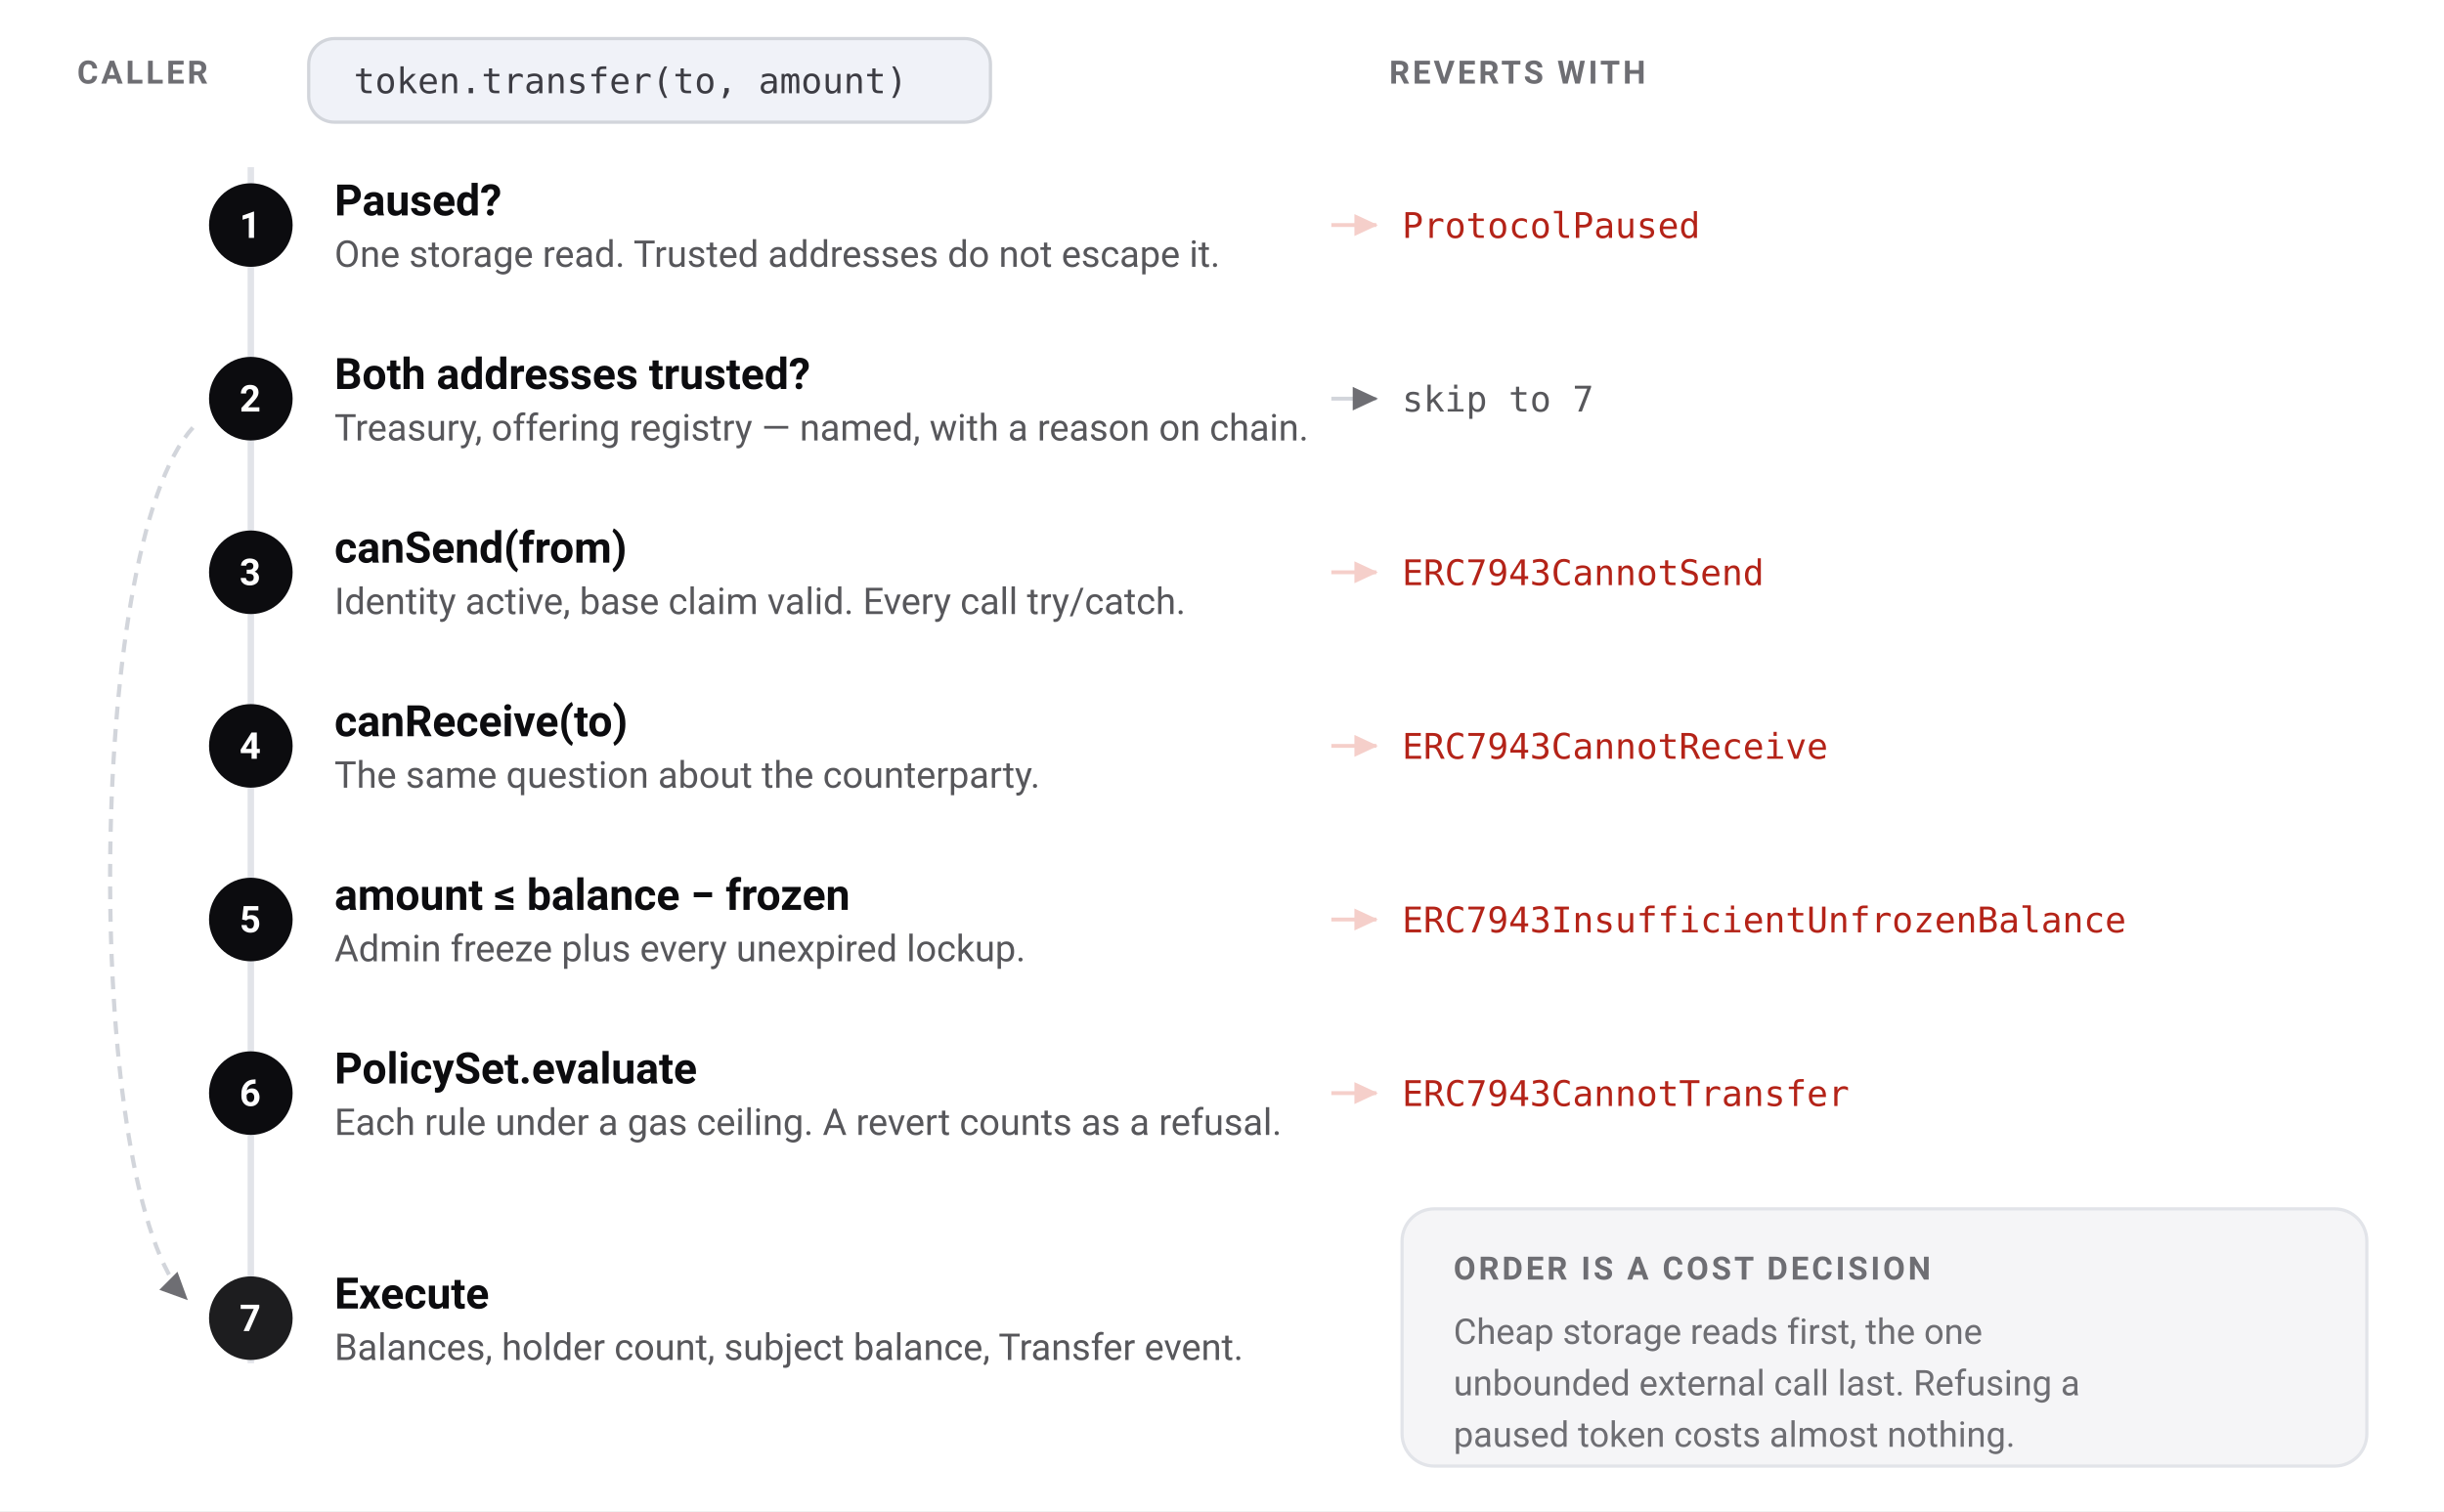
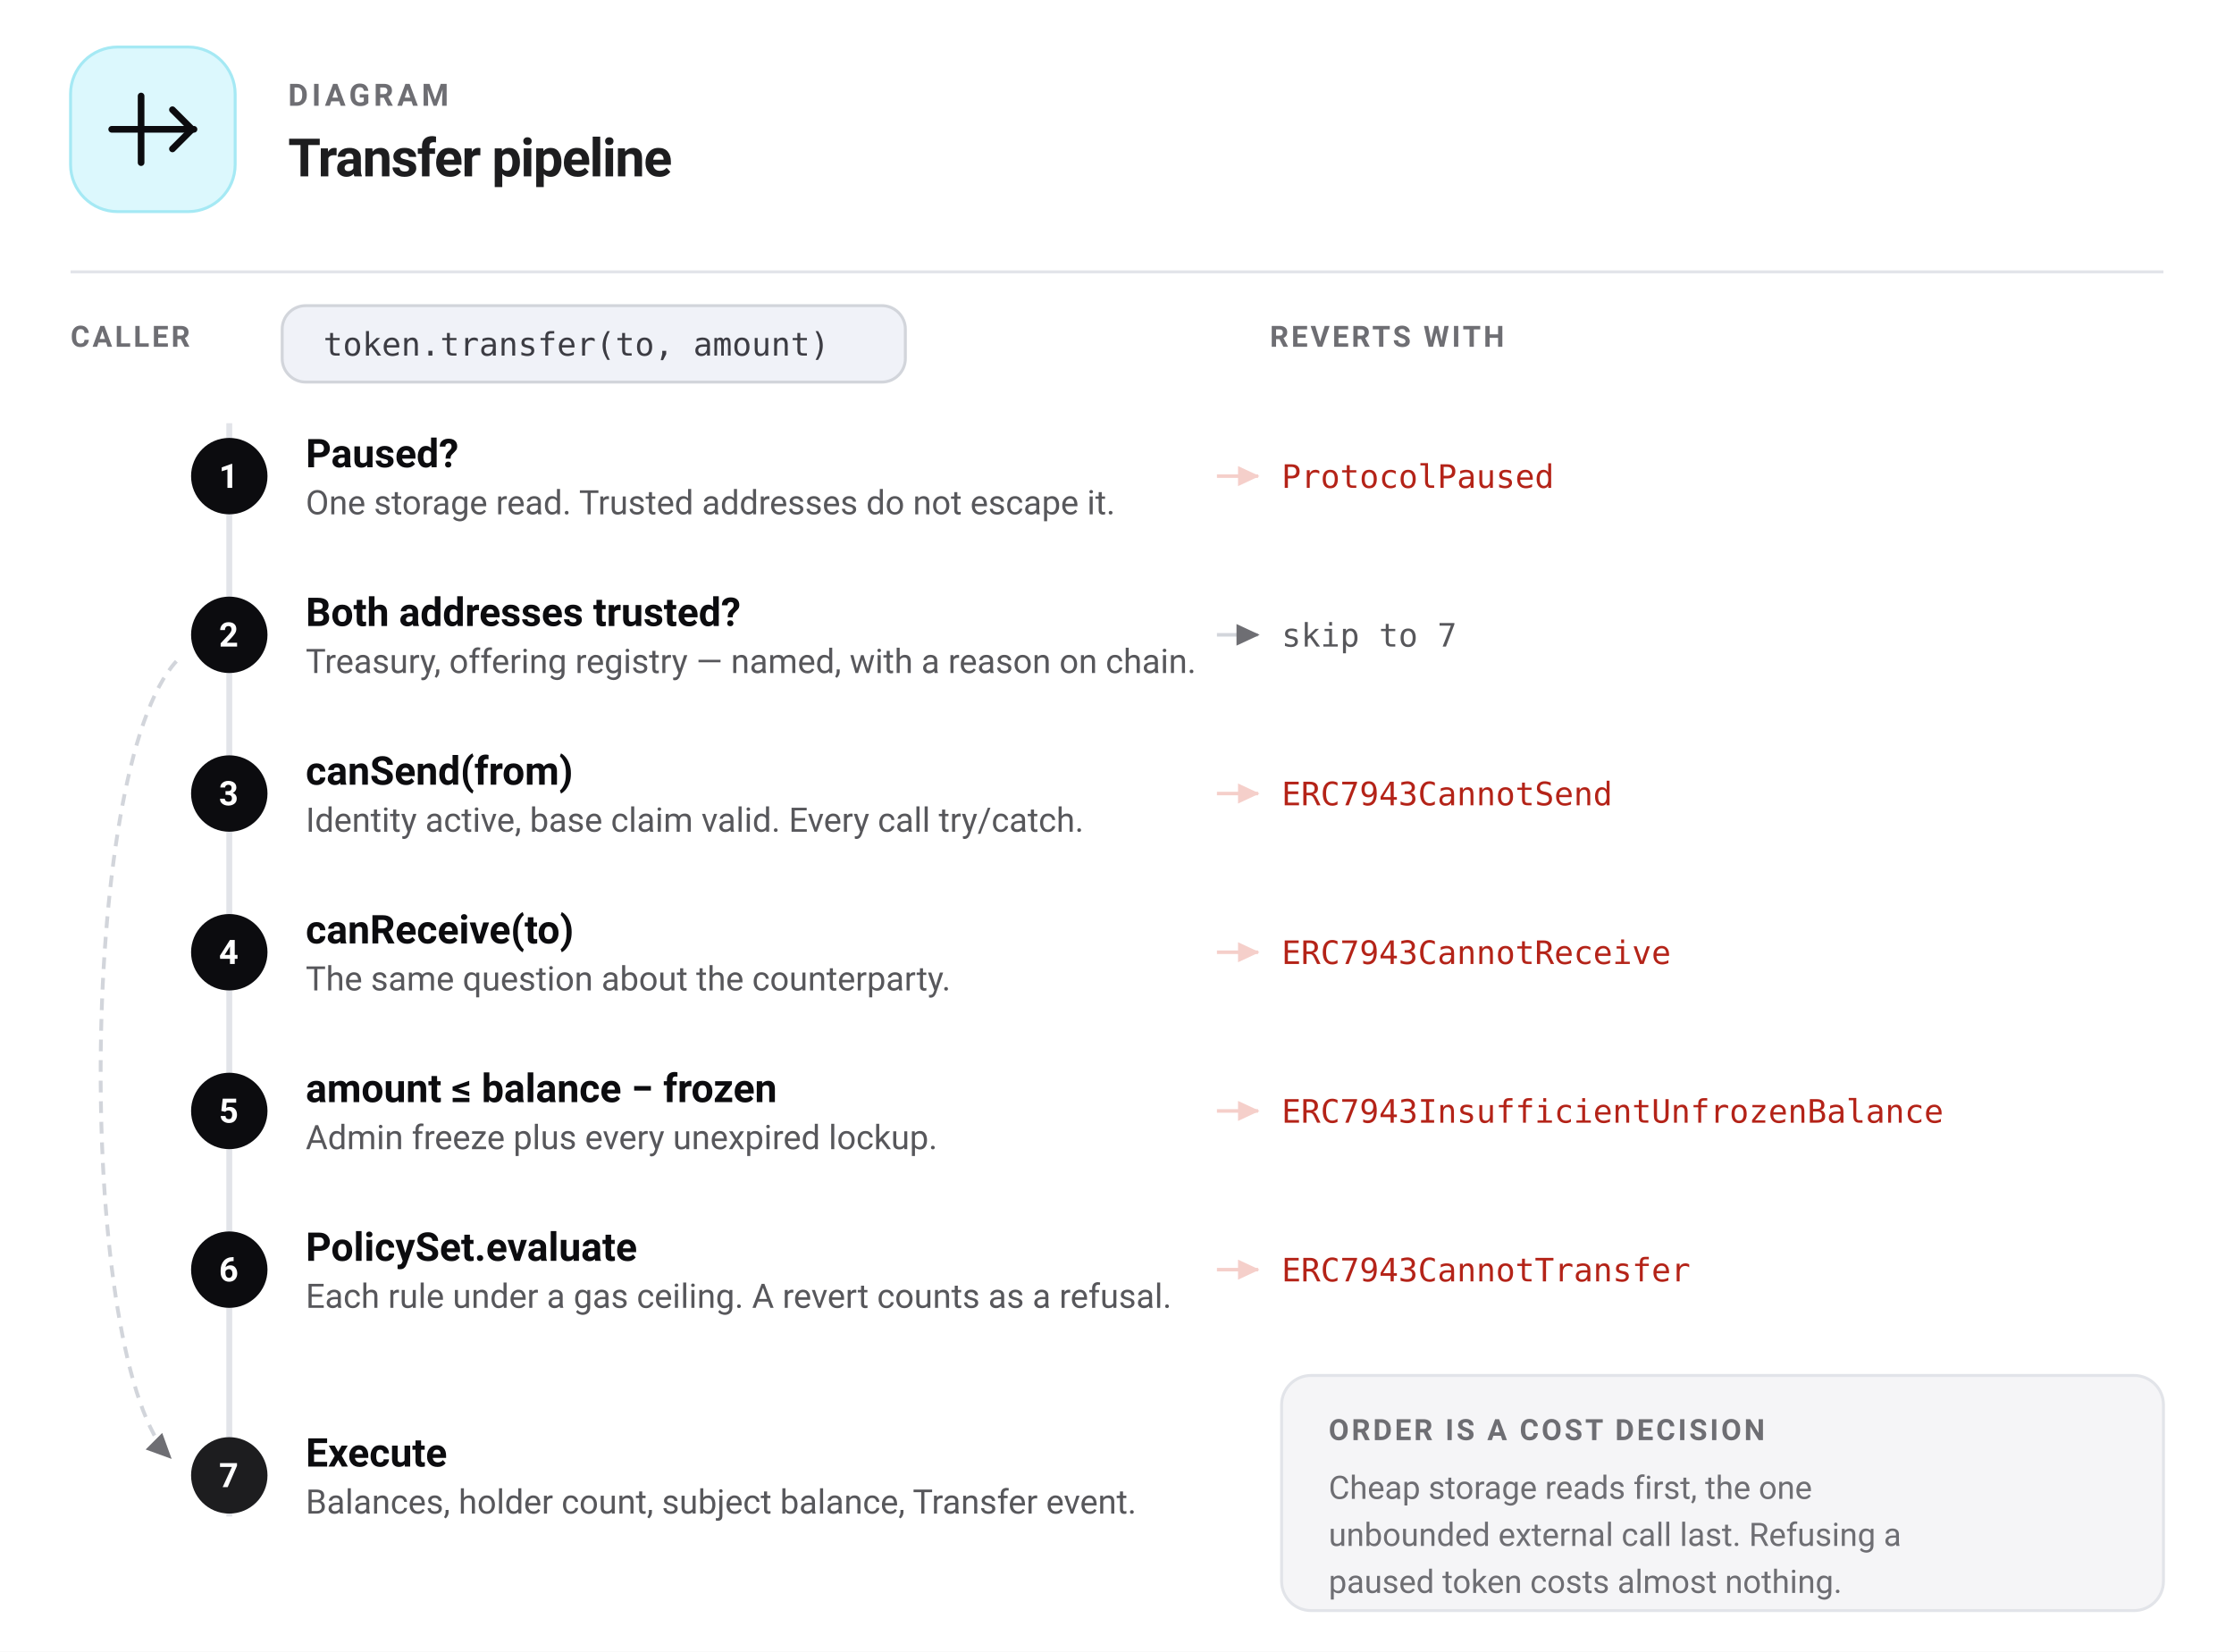
- <svg xmlns="http://www.w3.org/2000/svg" viewBox="0 0 760 470" width="760" height="470" class="d-pipe">
+ <svg xmlns="http://www.w3.org/2000/svg" viewBox="0 0 760 562" width="760" height="562" class="d-pipe">
  <style>
.d-pipe text{font-family:-apple-system,BlinkMacSystemFont,"Segoe UI",Roboto,Helvetica,Arial,sans-serif;fill:#0C0C0F}
.d-pipe .st{font-size:13.5px;font-weight:600}
.d-pipe .sub{font-size:11.5px;fill:#57575B}
.d-pipe .mo{font-family:ui-monospace,SFMono-Regular,Menlo,monospace;font-size:11px;fill:#B42318}
.d-pipe .mk{font-family:ui-monospace,SFMono-Regular,Menlo,monospace;font-size:11px;fill:#3C3C43}
.d-pipe .num{font-size:11.5px;font-weight:700;fill:#FFFFFF}
.d-pipe .fa{font-size:11px;fill:#6E6E73}
.d-pipe .lbl{font-size:10px;font-weight:700;letter-spacing:.09em;fill:#6E6E73}
/* A CSS rule beats a fill="" attribute, so variants get their own class. */
.d-pipe .mk.q{fill:#57575B}
+ 
+ .d-pipe .hdt{font-size:18px;font-weight:700;letter-spacing:-.022em;fill:#1D1D1F}
+ .d-pipe .hdk{font-size:10.5px;font-weight:700;letter-spacing:.12em;fill:#6E6E73}
+ .d-pipe .ico{fill:none;stroke:#0C0C0F;stroke-width:1.7;stroke-linecap:round;stroke-linejoin:round}
</style>
  <defs>
    <marker id="ta" viewBox="0 0 8 8" refX="7" refY="4" markerWidth="7" markerHeight="7" orient="auto">
      <path d="M0 0.5 L7.5 4 L0 7.5 Z" fill="#6E6E73" />
    </marker>
    <marker id="tr" viewBox="0 0 8 8" refX="7" refY="4" markerWidth="6.5" markerHeight="6.5" orient="auto">
      <path d="M0 0.5 L7.5 4 L0 7.5 Z" fill="#F5CFCA" />
    </marker>
  </defs>
-   <rect width="760" height="470" fill="#FFFFFF" />
-   <text class="lbl" x="24" y="26">CALLER</text>
-   <rect x="96" y="12" width="212" height="26" rx="8" fill="#F0F2F8" stroke="#D2D5DB" />
-   <text class="mk" x="110" y="29">token.transfer(to, amount)</text>
-   <text class="lbl" x="432" y="26">REVERTS WITH</text>
-   <path d="M78 52 L78 424" stroke="#E2E4E9" stroke-width="2" fill="none" />
-   <circle cx="78" cy="70" r="13" fill="#0C0C0F" />
-   <text class="num" x="74.5" y="74">1</text>
-   <text class="st" x="104" y="67">Paused?</text>
-   <text class="sub" x="104" y="83">One storage read. Trusted addresses do not escape it.</text>
-   <path d="M414 70 L428 70" stroke="#F5CFCA" stroke-width="1.2" marker-end="url(#tr)" />
-   <text class="mo" x="436" y="74">ProtocolPaused</text>
-   <circle cx="78" cy="124" r="13" fill="#0C0C0F" />
-   <text class="num" x="74.5" y="128">2</text>
-   <text class="st" x="104" y="121">Both addresses trusted?</text>
-   <text class="sub" x="104" y="137">Treasury, offering registry — named, with a reason on chain.</text>
-   <path d="M414 124 L428 124" stroke="#D2D5DB" stroke-width="1.2" marker-end="url(#ta)" />
-   <text class="mk q" x="436" y="128">skip to 7</text>
-   <circle cx="78" cy="178" r="13" fill="#0C0C0F" />
-   <text class="num" x="74.5" y="182">3</text>
-   <text class="st" x="104" y="175">canSend(from)</text>
-   <text class="sub" x="104" y="191">Identity active, base claim valid. Every call try/catch.</text>
-   <path d="M414 178 L428 178" stroke="#F5CFCA" stroke-width="1.2" marker-end="url(#tr)" />
-   <text class="mo" x="436" y="182">ERC7943CannotSend</text>
-   <circle cx="78" cy="232" r="13" fill="#0C0C0F" />
-   <text class="num" x="74.5" y="236">4</text>
-   <text class="st" x="104" y="229">canReceive(to)</text>
-   <text class="sub" x="104" y="245">The same question about the counterparty.</text>
-   <path d="M414 232 L428 232" stroke="#F5CFCA" stroke-width="1.2" marker-end="url(#tr)" />
-   <text class="mo" x="436" y="236">ERC7943CannotReceive</text>
-   <circle cx="78" cy="286" r="13" fill="#0C0C0F" />
-   <text class="num" x="74.5" y="290">5</text>
-   <text class="st" x="104" y="283">amount ≤ balance − frozen</text>
-   <text class="sub" x="104" y="299">Admin freeze plus every unexpired lockup.</text>
-   <path d="M414 286 L428 286" stroke="#F5CFCA" stroke-width="1.2" marker-end="url(#tr)" />
-   <text class="mo" x="436" y="290">ERC7943InsufficientUnfrozenBalance</text>
-   <circle cx="78" cy="340" r="13" fill="#0C0C0F" />
-   <text class="num" x="74.5" y="344">6</text>
-   <text class="st" x="104" y="337">PolicySet.evaluate</text>
-   <text class="sub" x="104" y="353">Each rule under a gas ceiling. A revert counts as a refusal.</text>
-   <path d="M414 340 L428 340" stroke="#F5CFCA" stroke-width="1.2" marker-end="url(#tr)" />
-   <text class="mo" x="436" y="344">ERC7943CannotTransfer</text>
-   <circle cx="78" cy="410" r="13" fill="#1D1D1F" />
-   <text class="num" x="74.5" y="414">7</text>
-   <text class="st" x="104" y="407">Execute</text>
-   <text class="sub" x="104" y="423">Balances, holder count, subject balance, Transfer event.</text>
-   <path d="M60 133 C 26 170, 26 372, 58 404" stroke="#D2D5DB" stroke-width="1.3" fill="none" stroke-dasharray="4 3" marker-end="url(#ta)" />
-   <rect x="436" y="376" width="300" height="80" rx="10" fill="#F5F5F7" stroke="#E2E4E9" />
-   <text class="lbl" x="452" y="398">ORDER IS A COST DECISION</text>
-   <text class="fa" x="452" y="418">Cheap storage reads first, the one</text>
-   <text class="fa" x="452" y="434">unbounded external call last. Refusing a</text>
-   <text class="fa" x="452" y="450">paused token costs almost nothing.</text>
+   <rect width="760" height="562" fill="#FFFFFF" />
+   <rect x="24" y="16" width="56" height="56" rx="16" fill="#22D3EE" fill-opacity="0.16" stroke="#A5E9F4" />
+   <g class="ico" transform="translate(36,28) scale(1.3333)">
+     <path d="M1.5 12h21" />
+     <path d="M17 7l5 5-5 5" />
+     <path d="M9 3.5v17" />
+   </g>
+   <text class="hdk" x="98" y="36">DIAGRAM</text>
+   <text class="hdt" x="98" y="60">Transfer pipeline</text>
+   <rect x="24" y="92" width="712.0" height="1" fill="#E2E4E9" />
+   <g transform="translate(0,92)">
+     <text class="lbl" x="24" y="26">CALLER</text>
+     <rect x="96" y="12" width="212" height="26" rx="8" fill="#F0F2F8" stroke="#D2D5DB" />
+     <text class="mk" x="110" y="29">token.transfer(to, amount)</text>
+     <text class="lbl" x="432" y="26">REVERTS WITH</text>
+     <path d="M78 52 L78 424" stroke="#E2E4E9" stroke-width="2" fill="none" />
+     <circle cx="78" cy="70" r="13" fill="#0C0C0F" />
+     <text class="num" x="74.5" y="74">1</text>
+     <text class="st" x="104" y="67">Paused?</text>
+     <text class="sub" x="104" y="83">One storage read. Trusted addresses do not escape it.</text>
+     <path d="M414 70 L428 70" stroke="#F5CFCA" stroke-width="1.2" marker-end="url(#tr)" />
+     <text class="mo" x="436" y="74">ProtocolPaused</text>
+     <circle cx="78" cy="124" r="13" fill="#0C0C0F" />
+     <text class="num" x="74.5" y="128">2</text>
+     <text class="st" x="104" y="121">Both addresses trusted?</text>
+     <text class="sub" x="104" y="137">Treasury, offering registry — named, with a reason on chain.</text>
+     <path d="M414 124 L428 124" stroke="#D2D5DB" stroke-width="1.2" marker-end="url(#ta)" />
+     <text class="mk q" x="436" y="128">skip to 7</text>
+     <circle cx="78" cy="178" r="13" fill="#0C0C0F" />
+     <text class="num" x="74.5" y="182">3</text>
+     <text class="st" x="104" y="175">canSend(from)</text>
+     <text class="sub" x="104" y="191">Identity active, base claim valid. Every call try/catch.</text>
+     <path d="M414 178 L428 178" stroke="#F5CFCA" stroke-width="1.2" marker-end="url(#tr)" />
+     <text class="mo" x="436" y="182">ERC7943CannotSend</text>
+     <circle cx="78" cy="232" r="13" fill="#0C0C0F" />
+     <text class="num" x="74.5" y="236">4</text>
+     <text class="st" x="104" y="229">canReceive(to)</text>
+     <text class="sub" x="104" y="245">The same question about the counterparty.</text>
+     <path d="M414 232 L428 232" stroke="#F5CFCA" stroke-width="1.2" marker-end="url(#tr)" />
+     <text class="mo" x="436" y="236">ERC7943CannotReceive</text>
+     <circle cx="78" cy="286" r="13" fill="#0C0C0F" />
+     <text class="num" x="74.5" y="290">5</text>
+     <text class="st" x="104" y="283">amount ≤ balance − frozen</text>
+     <text class="sub" x="104" y="299">Admin freeze plus every unexpired lockup.</text>
+     <path d="M414 286 L428 286" stroke="#F5CFCA" stroke-width="1.2" marker-end="url(#tr)" />
+     <text class="mo" x="436" y="290">ERC7943InsufficientUnfrozenBalance</text>
+     <circle cx="78" cy="340" r="13" fill="#0C0C0F" />
+     <text class="num" x="74.5" y="344">6</text>
+     <text class="st" x="104" y="337">PolicySet.evaluate</text>
+     <text class="sub" x="104" y="353">Each rule under a gas ceiling. A revert counts as a refusal.</text>
+     <path d="M414 340 L428 340" stroke="#F5CFCA" stroke-width="1.2" marker-end="url(#tr)" />
+     <text class="mo" x="436" y="344">ERC7943CannotTransfer</text>
+     <circle cx="78" cy="410" r="13" fill="#1D1D1F" />
+     <text class="num" x="74.5" y="414">7</text>
+     <text class="st" x="104" y="407">Execute</text>
+     <text class="sub" x="104" y="423">Balances, holder count, subject balance, Transfer event.</text>
+     <path d="M60 133 C 26 170, 26 372, 58 404" stroke="#D2D5DB" stroke-width="1.3" fill="none" stroke-dasharray="4 3" marker-end="url(#ta)" />
+     <rect x="436" y="376" width="300" height="80" rx="10" fill="#F5F5F7" stroke="#E2E4E9" />
+     <text class="lbl" x="452" y="398">ORDER IS A COST DECISION</text>
+     <text class="fa" x="452" y="418">Cheap storage reads first, the one</text>
+     <text class="fa" x="452" y="434">unbounded external call last. Refusing a</text>
+     <text class="fa" x="452" y="450">paused token costs almost nothing.</text>
+   </g>
</svg>
